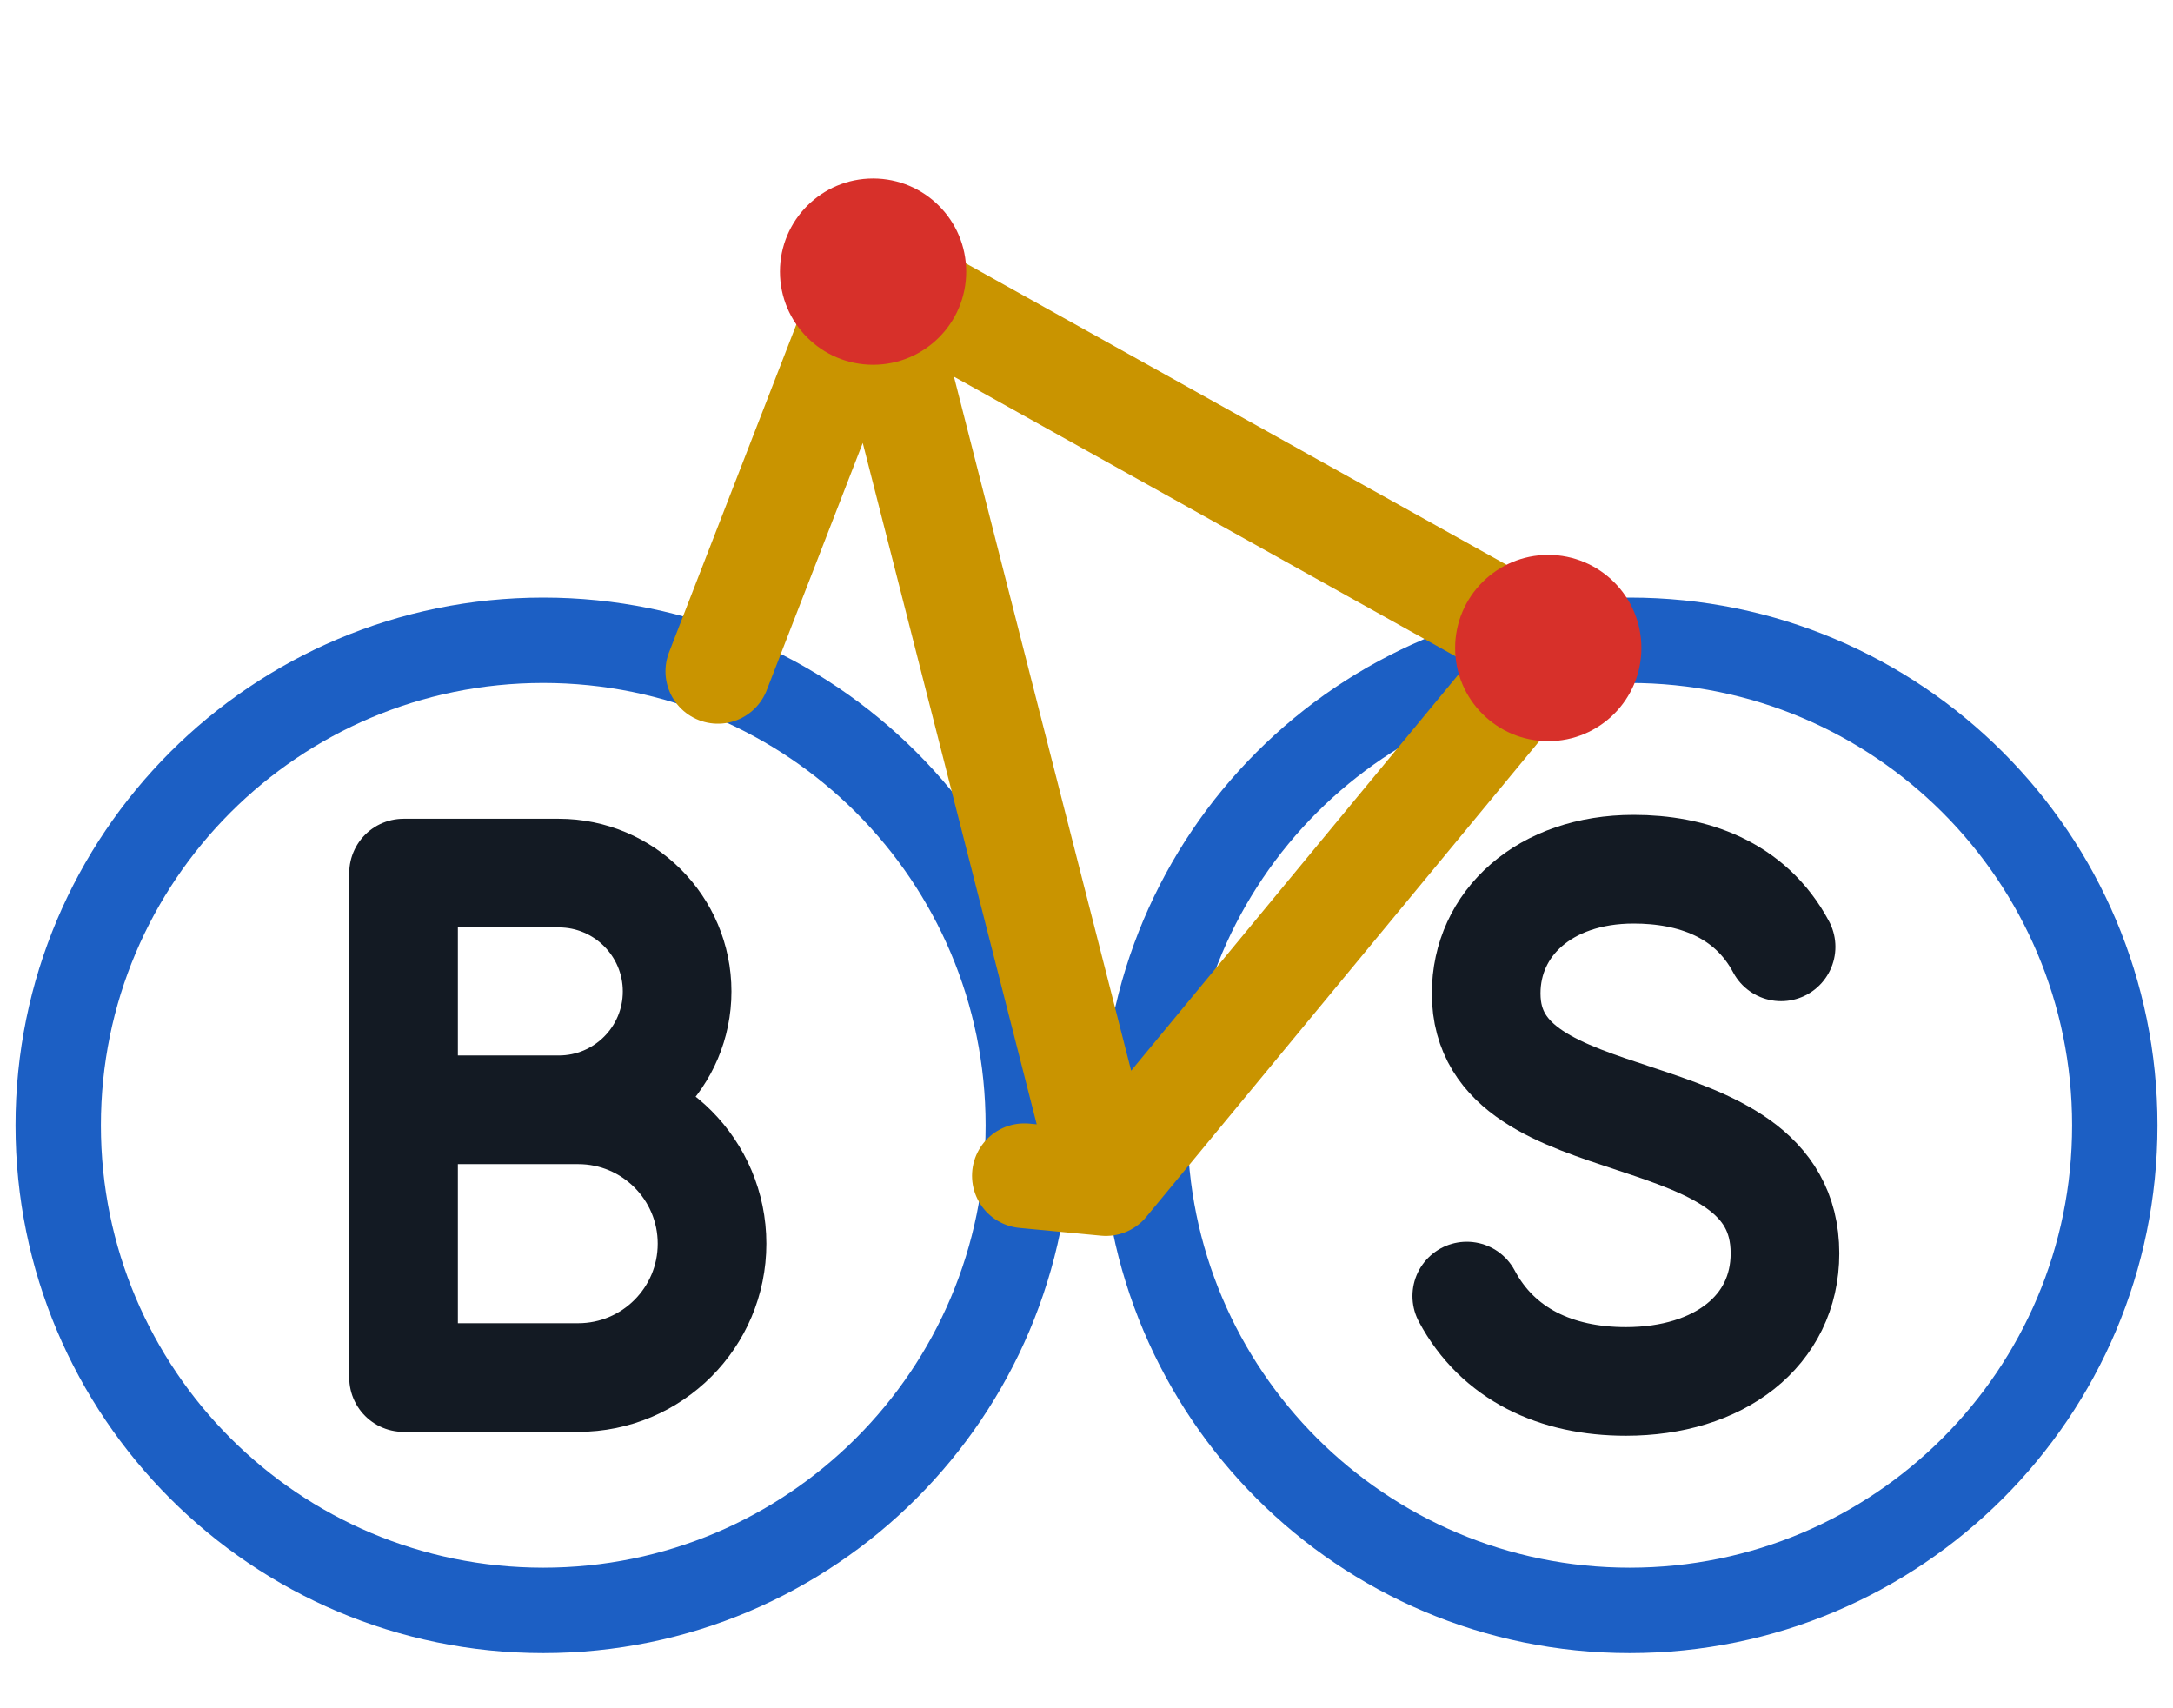
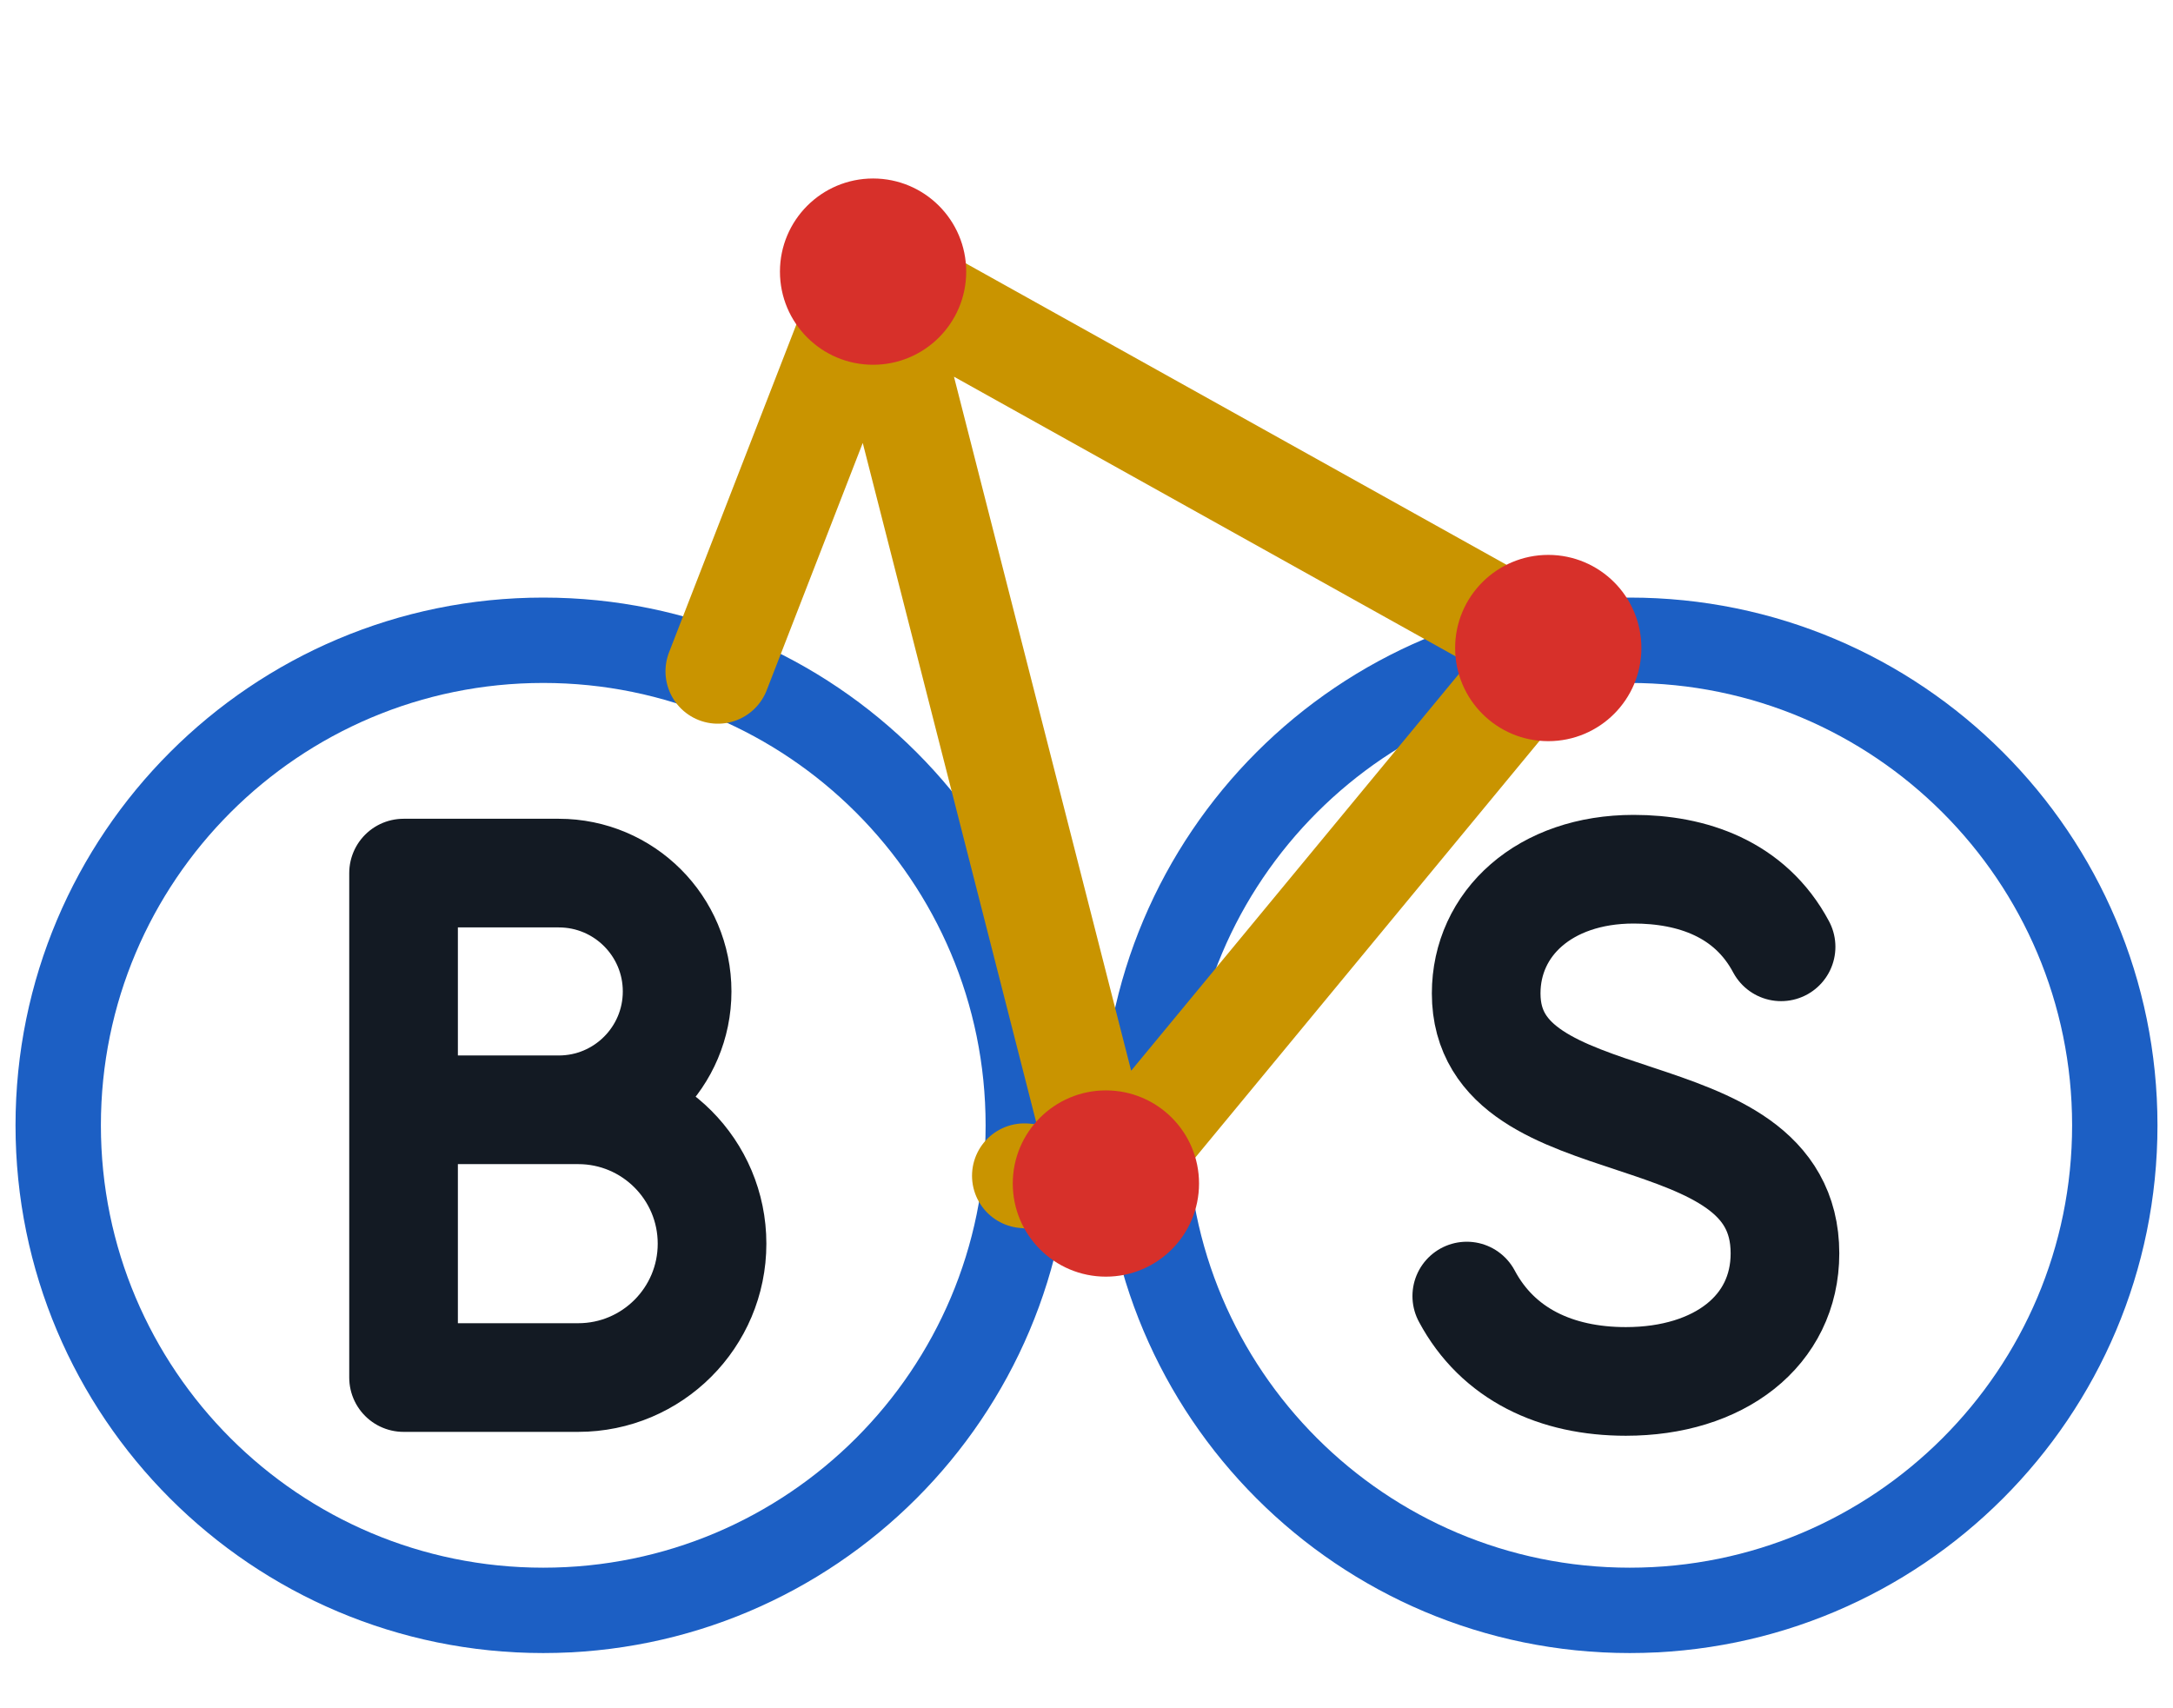
<svg xmlns="http://www.w3.org/2000/svg" viewBox="0 0 56 44" width="112" height="88">
  <style>
    .m-wheel { fill: none; stroke: #1C5FC4; stroke-width: 2.2; }
    .m-tube { fill: none; stroke: #C99400; stroke-width: 2.7; stroke-linecap: round; stroke-linejoin: round; }
    .m-letter { fill: none; stroke: #131A23; stroke-width: 2.8; stroke-linecap: round; stroke-linejoin: round; }
    .m-pt { fill: #D7302A; }
    @media (prefers-color-scheme: dark) {
      .m-wheel { stroke: #6AA6FF; } .m-tube { stroke: #F4C430; } .m-letter { stroke: #E5EAF1; } .m-pt { fill: #FF5B53; }
    }
  </style>
  <circle class="m-wheel" cx="14" cy="29" r="12.5" />
  <circle class="m-wheel" cx="42" cy="29" r="12.5" />
  <path class="m-tube" d="M28.5 30.5 L22.5 7.0 M22.5 7.0 L39.9 16.7 M39.9 16.7 L28.5 30.5 M26.4 30.3 L28.5 30.5 M22.5 7.0 L18.5 17.3 M39.9 16.7 L39.9 16.7" />
  <path class="m-letter" d="M10.4 22.5 V35.5 M10.4 22.5 H14.4 a3.05 3.05 0 0 1 0 6.1 H10.4 M10.4 28.6 H14.9 a3.45 3.45 0 0 1 0 6.9 H10.4" />
  <path class="m-letter" d="M45.9 24.4 C45.1 22.9 43.6 22.4 42.1 22.4 C39.8 22.4 38.3 23.8 38.3 25.6 C38.3 29.6 46.0 28.0 46.0 32.3 C46.0 34.3 44.3 35.6 41.9 35.6 C40.1 35.6 38.6 34.9 37.8 33.4" />
  <circle class="m-pt" cx="22.5" cy="7.0" r="2.4" />
  <circle class="m-pt" cx="39.9" cy="16.7" r="2.4" />
+   <circle class="m-pt" cx="28.5" cy="30.5" r="2.4" />
</svg>
